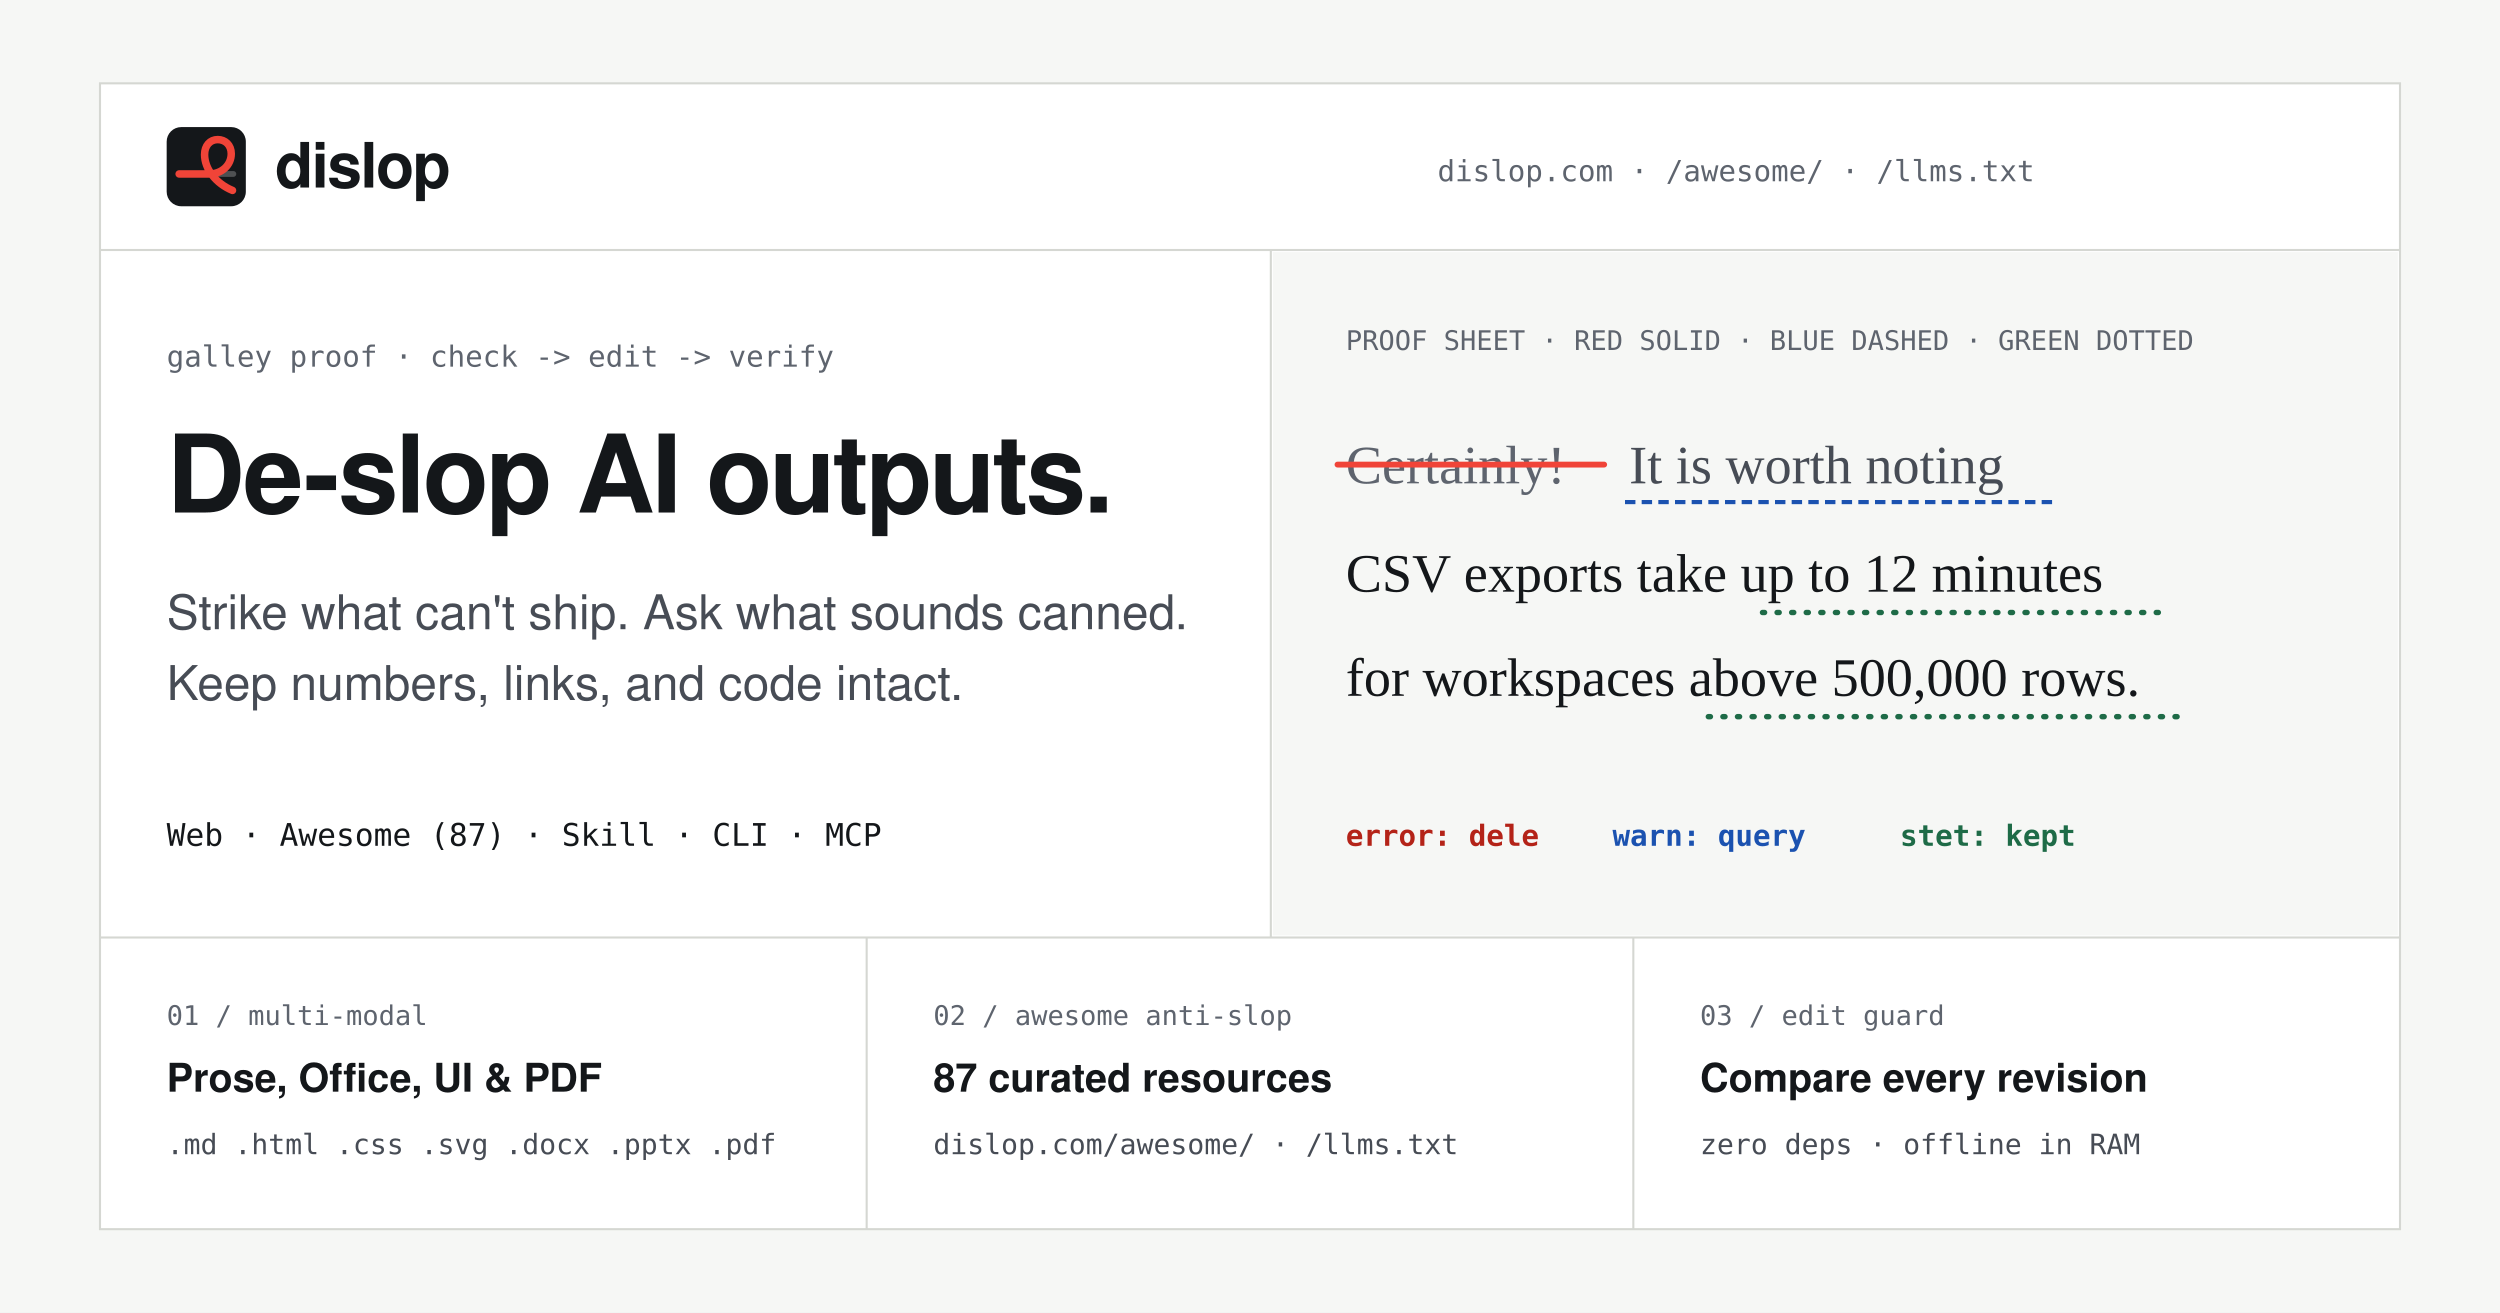
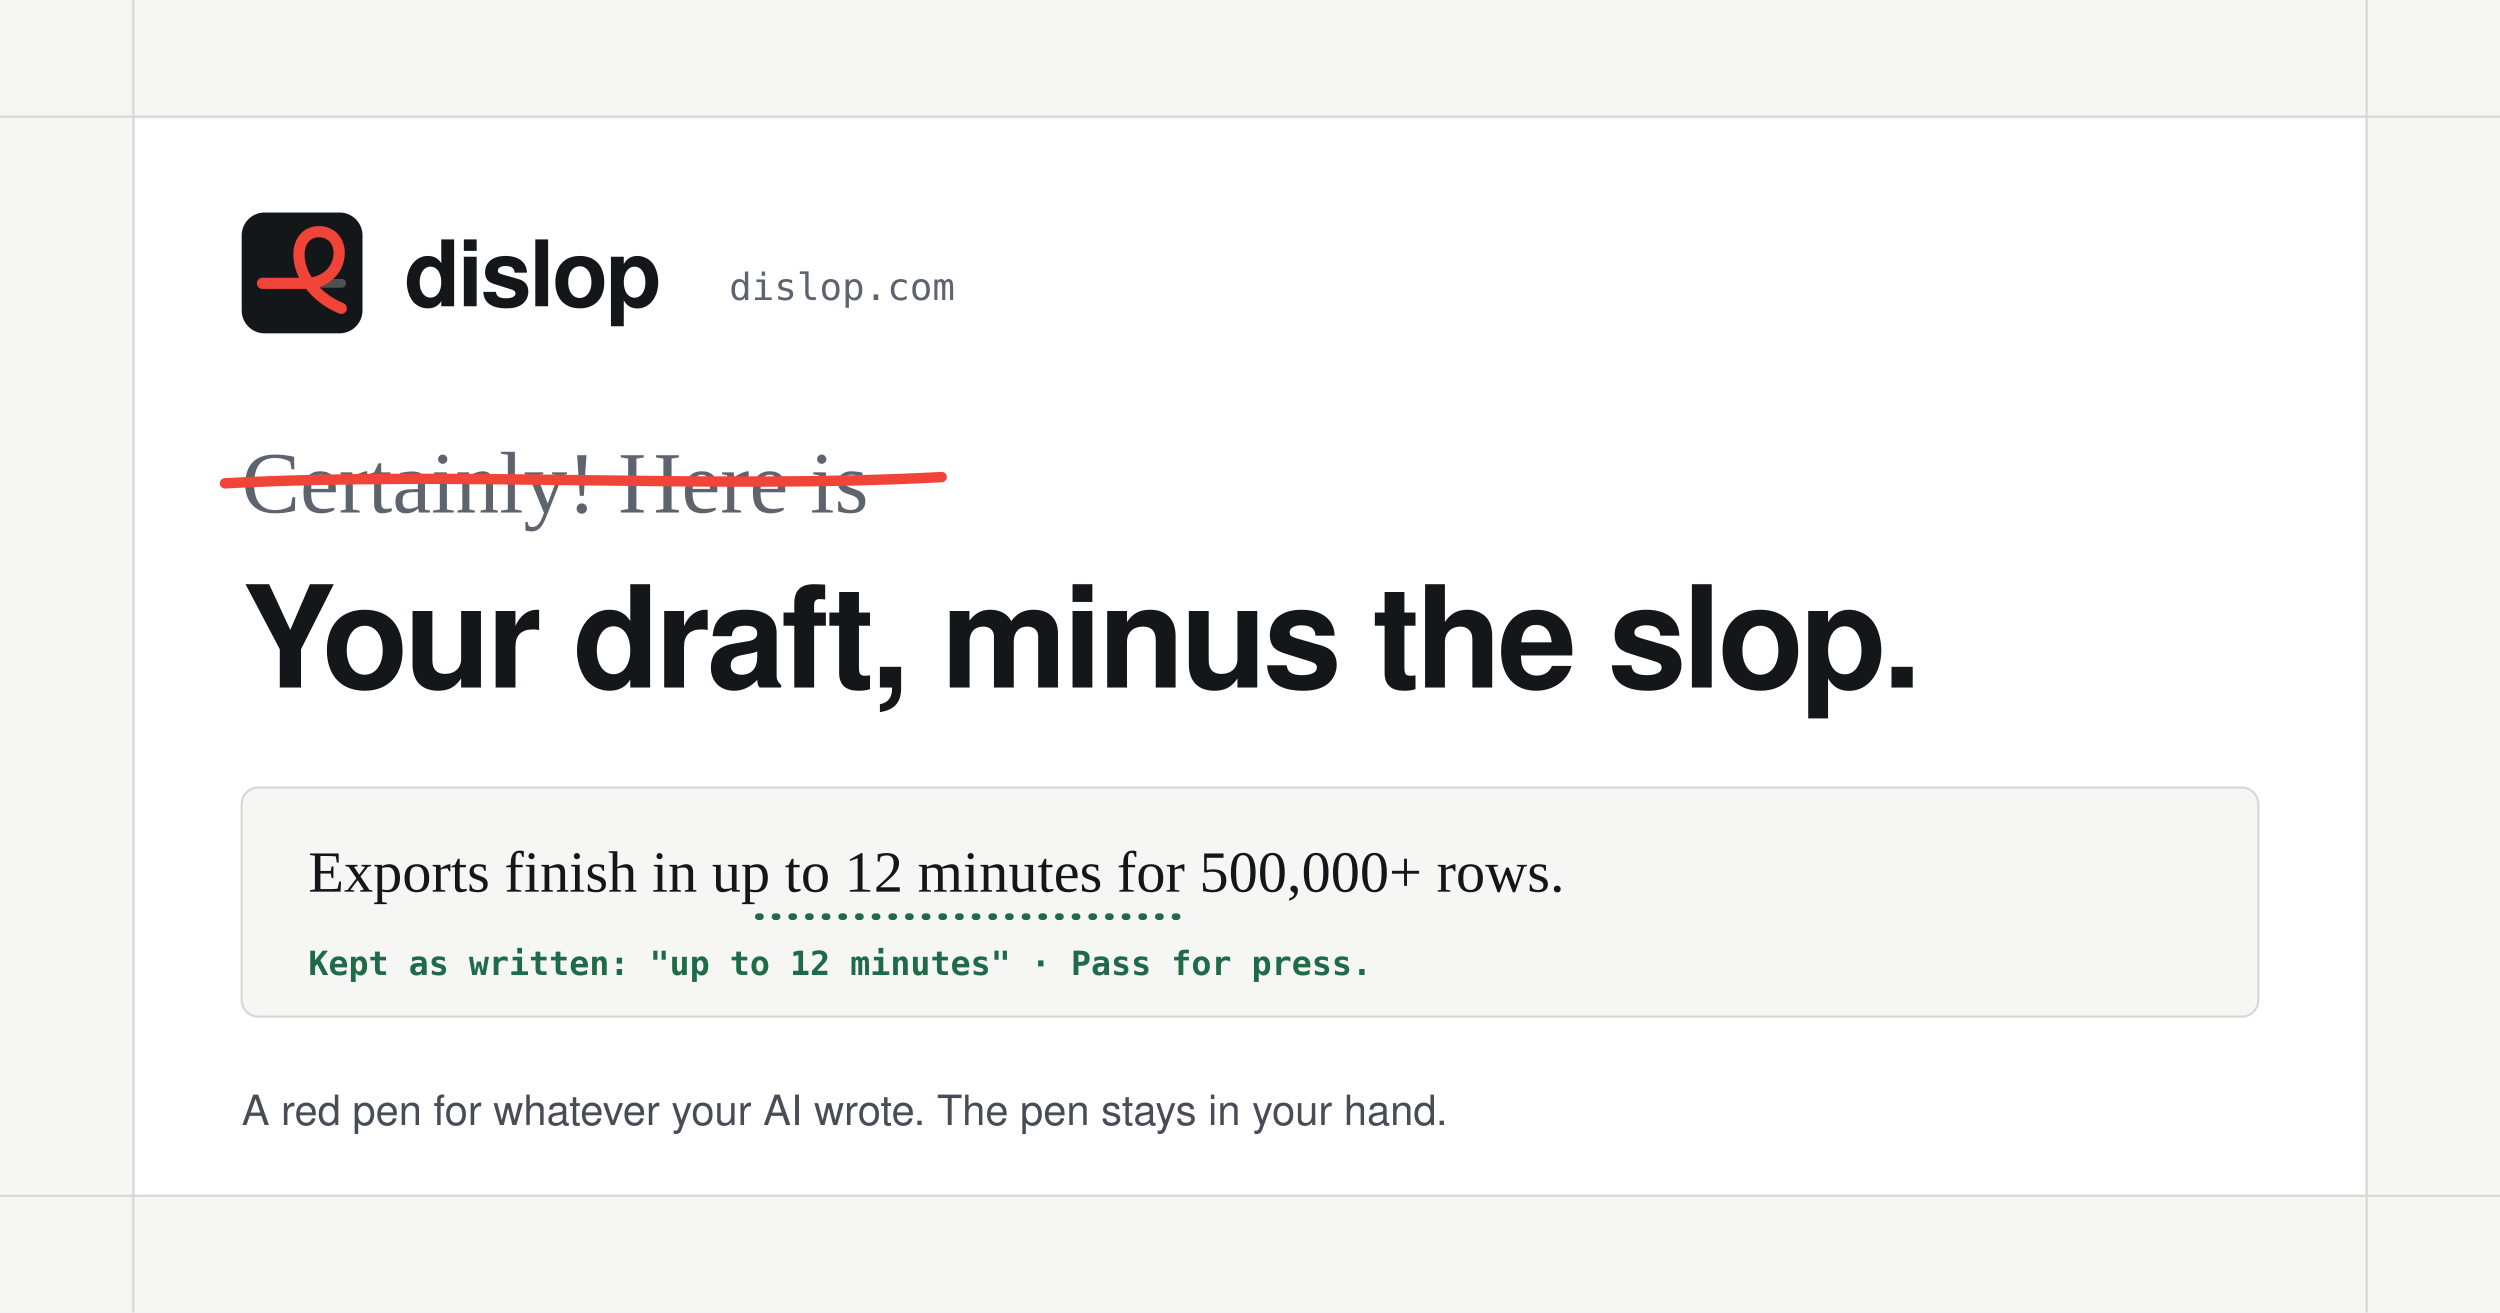
- <svg xmlns="http://www.w3.org/2000/svg" viewBox="0 0 1200 630" width="1200" height="630" fill="none" role="img" aria-label="dislop — De-slop AI outputs and compare every edit">
+ <svg xmlns="http://www.w3.org/2000/svg" viewBox="0 0 1200 630" width="1200" height="630" fill="none" role="img" aria-label="dislop — Your draft, minus the slop">
  <rect width="1200" height="630" fill="#F6F7F5" />
-   <rect x="48" y="40" width="1104" height="550" fill="#FFFFFF" stroke="#D5D7D2" stroke-width="1" />
-   <line x1="48" y1="120" x2="1152" y2="120" stroke="#D5D7D2" stroke-width="1" />
-   <line x1="48" y1="450" x2="1152" y2="450" stroke="#D5D7D2" stroke-width="1" />
-   <line x1="610" y1="120" x2="610" y2="450" stroke="#D5D7D2" stroke-width="1" />
-   <g transform="translate(80, 61)">
-     <rect width="38" height="38" rx="7" fill="#14171A" />
-     <line x1="6" y1="22.5" x2="32" y2="22.5" stroke="#F4F5F3" stroke-width="2.8" stroke-linecap="round" stroke-opacity="0.26" />
-     <path d="M6 22.5H20.5C26.5 22.5 31 18.2 31 12.8C31 8.6 28.1 6 24.5 6C20.8 6 18.2 8.9 18.2 13.2C18.2 20.1 23.6 27.1 31.6 30.4" stroke="#F04438" stroke-width="3.6" stroke-linecap="round" stroke-linejoin="round" />
-     <text x="52" y="29" fill="#14171A" font-family="-apple-system, BlinkMacSystemFont, 'Segoe UI', Helvetica, Arial, sans-serif" font-size="30" font-weight="700" letter-spacing="-0.8">dislop</text>
+   <line x1="64" y1="0" x2="64" y2="630" stroke="#D5D7D2" stroke-width="1" />
+   <line x1="1136" y1="0" x2="1136" y2="630" stroke="#D5D7D2" stroke-width="1" />
+   <line x1="0" y1="56" x2="1200" y2="56" stroke="#D5D7D2" stroke-width="1" />
+   <line x1="0" y1="574" x2="1200" y2="574" stroke="#D5D7D2" stroke-width="1" />
+   <rect x="65" y="57" width="1070" height="516" fill="#FFFFFF" />
+   <g transform="translate(116, 102)">
+     <rect width="58" height="58" rx="11" fill="#14171A" />
+     <line x1="10" y1="34" x2="48" y2="34" stroke="#F4F5F3" stroke-width="4.2" stroke-linecap="round" stroke-opacity="0.26" />
+     <path d="M10 34H31C40 34 46.8 27.6 46.8 19.4C46.8 13.1 42.5 9.2 37.1 9.2C31.4 9.2 27.5 13.6 27.5 20.1C27.5 30.5 35.6 41 47.8 46" stroke="#F04438" stroke-width="5.4" stroke-linecap="round" stroke-linejoin="round" />
+     <text x="78" y="45" fill="#14171A" font-family="-apple-system, BlinkMacSystemFont, 'Segoe UI', Helvetica, Arial, sans-serif" font-size="44" font-weight="700" letter-spacing="-1.2">dislop</text>
+     <text x="234" y="42" fill="#5E646E" font-family="ui-monospace, SFMono-Regular, Menlo, Consolas, monospace" font-size="18">dislop.com</text>
  </g>
-   <text x="690" y="87" fill="#5E646E" font-family="ui-monospace, SFMono-Regular, Menlo, Consolas, monospace" font-size="14">dislop.com  ·  /awesome/  ·  /llms.txt</text>
-   <text x="80" y="176" fill="#5E646E" font-family="ui-monospace, SFMono-Regular, Menlo, Consolas, monospace" font-size="14">galley proof  ·  check -&gt; edit -&gt; verify</text>
-   <text x="80" y="246" fill="#14171A" font-family="-apple-system, BlinkMacSystemFont, 'Segoe UI', Helvetica, Arial, sans-serif" font-size="52" font-weight="700" letter-spacing="-1.4">De-slop AI outputs.</text>
-   <text x="80" y="302" fill="#474C55" font-family="-apple-system, BlinkMacSystemFont, 'Segoe UI', Helvetica, Arial, sans-serif" font-size="23" font-weight="400">Strike what can't ship. Ask what sounds canned.</text>
-   <text x="80" y="336" fill="#474C55" font-family="-apple-system, BlinkMacSystemFont, 'Segoe UI', Helvetica, Arial, sans-serif" font-size="23" font-weight="400">Keep numbers, links, and code intact.</text>
-   <text x="80" y="406" fill="#14171A" font-family="ui-monospace, SFMono-Regular, Menlo, Consolas, monospace" font-size="15">Web  ·  Awesome (87)  ·  Skill  ·  CLI  ·  MCP</text>
-   <rect x="611" y="121" width="540" height="328" fill="#F6F7F5" />
-   <text x="646" y="168" fill="#5E646E" font-family="ui-monospace, SFMono-Regular, Menlo, Consolas, monospace" font-size="13">PROOF SHEET  ·  RED SOLID · BLUE DASHED · GREEN DOTTED</text>
-   <text x="646" y="232" fill="#5E646E" font-family="Georgia, 'Times New Roman', serif" font-size="26">Certainly!</text>
-   <line x1="642" y1="223" x2="770" y2="223" stroke="#F04438" stroke-width="2.8" stroke-linecap="round" />
-   <text x="782" y="232" fill="#474C55" font-family="Georgia, 'Times New Roman', serif" font-size="26">It is worth noting</text>
-   <line x1="780" y1="241" x2="988" y2="241" stroke="#1B52B0" stroke-width="2" stroke-dasharray="5 3" />
-   <text x="646" y="284" fill="#14171A" font-family="Georgia, 'Times New Roman', serif" font-size="26">CSV exports take up to 12 minutes</text>
-   <line x1="846" y1="294" x2="1036" y2="294" stroke="#1E6B47" stroke-width="2.6" stroke-linecap="round" stroke-dasharray="1 6" />
-   <text x="646" y="334" fill="#14171A" font-family="Georgia, 'Times New Roman', serif" font-size="26">for workspaces above 500,000 rows.</text>
-   <line x1="820" y1="344" x2="1046" y2="344" stroke="#1E6B47" stroke-width="2.6" stroke-linecap="round" stroke-dasharray="1 6" />
-   <text x="646" y="406" fill="#B42318" font-family="ui-monospace, SFMono-Regular, Menlo, Consolas, monospace" font-size="14" font-weight="600">error: dele</text>
-   <text x="774" y="406" fill="#1B52B0" font-family="ui-monospace, SFMono-Regular, Menlo, Consolas, monospace" font-size="14" font-weight="600">warn: query</text>
-   <text x="912" y="406" fill="#1E6B47" font-family="ui-monospace, SFMono-Regular, Menlo, Consolas, monospace" font-size="14" font-weight="600">stet: kept</text>
-   <line x1="416" y1="450" x2="416" y2="590" stroke="#D5D7D2" stroke-width="1" />
-   <line x1="784" y1="450" x2="784" y2="590" stroke="#D5D7D2" stroke-width="1" />
-   <text x="80" y="492" fill="#5E646E" font-family="ui-monospace, SFMono-Regular, Menlo, Consolas, monospace" font-size="13">01 / multi-modal</text>
-   <text x="80" y="524" fill="#14171A" font-family="-apple-system, BlinkMacSystemFont, 'Segoe UI', Helvetica, Arial, sans-serif" font-size="19" font-weight="600">Prose, Office, UI &amp; PDF</text>
-   <text x="80" y="554" fill="#474C55" font-family="ui-monospace, SFMono-Regular, Menlo, Consolas, monospace" font-size="13.5">.md .html .css .svg .docx .pptx .pdf</text>
-   <text x="448" y="492" fill="#5E646E" font-family="ui-monospace, SFMono-Regular, Menlo, Consolas, monospace" font-size="13">02 / awesome anti-slop</text>
-   <text x="448" y="524" fill="#14171A" font-family="-apple-system, BlinkMacSystemFont, 'Segoe UI', Helvetica, Arial, sans-serif" font-size="19" font-weight="600">87 curated resources</text>
-   <text x="448" y="554" fill="#474C55" font-family="ui-monospace, SFMono-Regular, Menlo, Consolas, monospace" font-size="13.5">dislop.com/awesome/ · /llms.txt</text>
-   <text x="816" y="492" fill="#5E646E" font-family="ui-monospace, SFMono-Regular, Menlo, Consolas, monospace" font-size="13">03 / edit guard</text>
-   <text x="816" y="524" fill="#14171A" font-family="-apple-system, BlinkMacSystemFont, 'Segoe UI', Helvetica, Arial, sans-serif" font-size="19" font-weight="600">Compare every revision</text>
-   <text x="816" y="554" fill="#474C55" font-family="ui-monospace, SFMono-Regular, Menlo, Consolas, monospace" font-size="13.5">zero deps · offline in RAM</text>
+   <text x="116" y="246" fill="#5E646E" font-family="Georgia, 'Times New Roman', serif" font-size="42">Certainly! Here is</text>
+   <path d="M108 232 C220 226 340 235 452 229" stroke="#F04438" stroke-width="5" stroke-linecap="round" />
+   <text x="116" y="330" fill="#14171A" font-family="-apple-system, BlinkMacSystemFont, 'Segoe UI', Helvetica, Arial, sans-serif" font-size="68" font-weight="700" letter-spacing="-2">Your draft, minus the slop.</text>
+   <rect x="116" y="378" width="968" height="110" rx="8" fill="#F6F7F5" stroke="#D5D7D2" stroke-width="1" />
+   <text x="148" y="428" fill="#14171A" font-family="Georgia, 'Times New Roman', serif" font-size="28">Exports finish in up to 12 minutes for 500,000+ rows.</text>
+   <line x1="364" y1="440" x2="566" y2="440" stroke="#1E6B47" stroke-width="3.2" stroke-linecap="round" stroke-dasharray="1 7" />
+   <text x="148" y="468" fill="#1E6B47" font-family="ui-monospace, SFMono-Regular, Menlo, Consolas, monospace" font-size="16" font-weight="600">Kept as written: "up to 12 minutes"  ·  Pass for press.</text>
+   <text x="116" y="540" fill="#474C55" font-family="-apple-system, BlinkMacSystemFont, 'Segoe UI', Helvetica, Arial, sans-serif" font-size="20" font-weight="500">A red pen for whatever your AI wrote. The pen stays in your hand.</text>
</svg>
